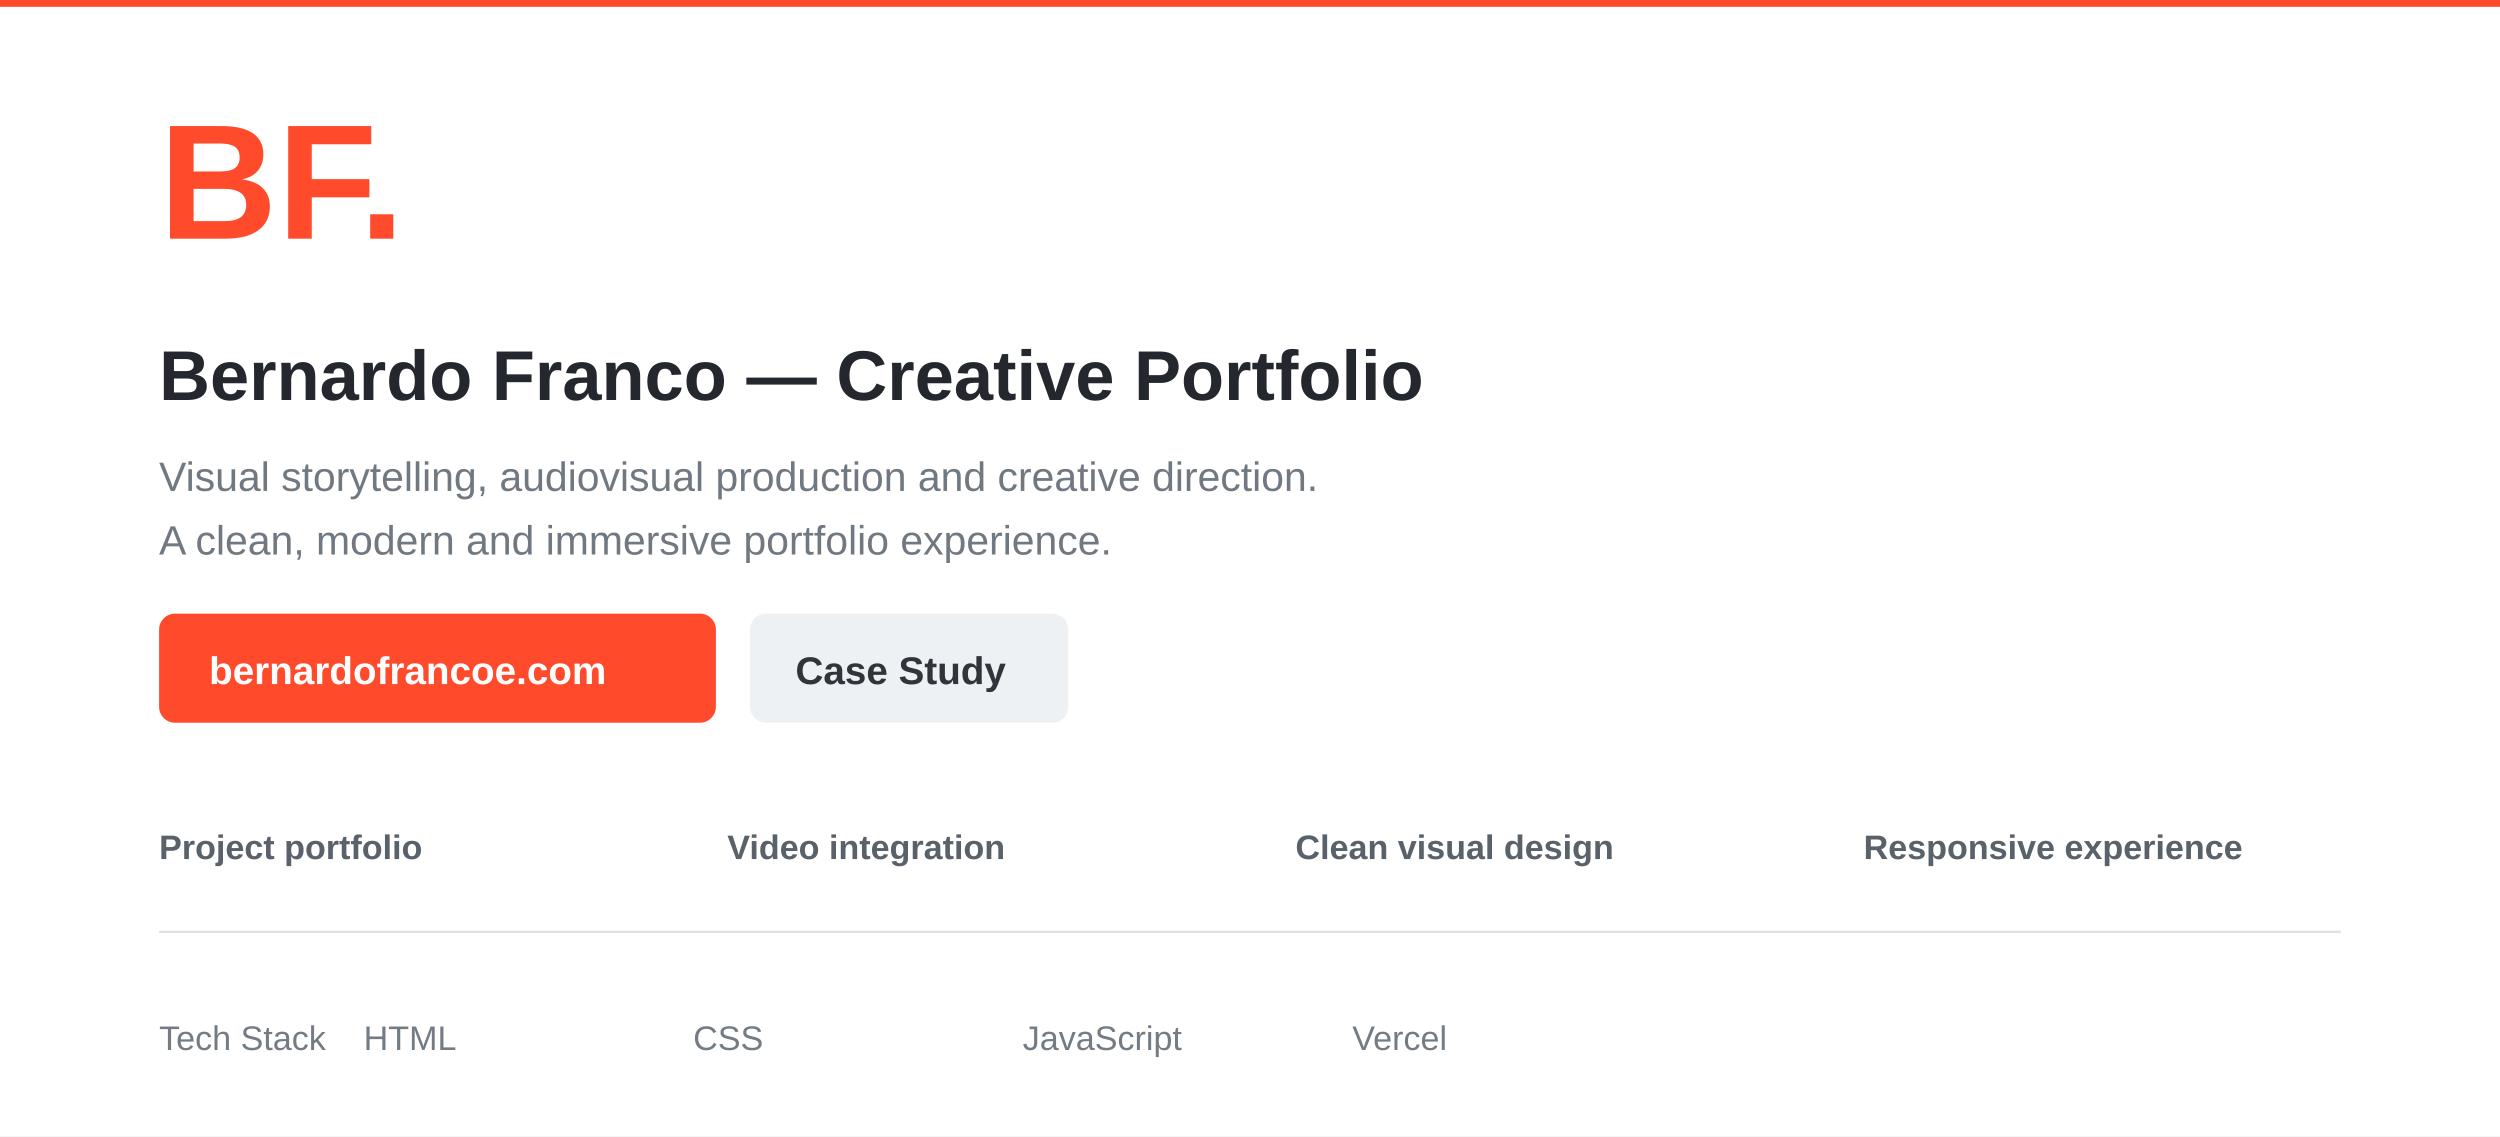
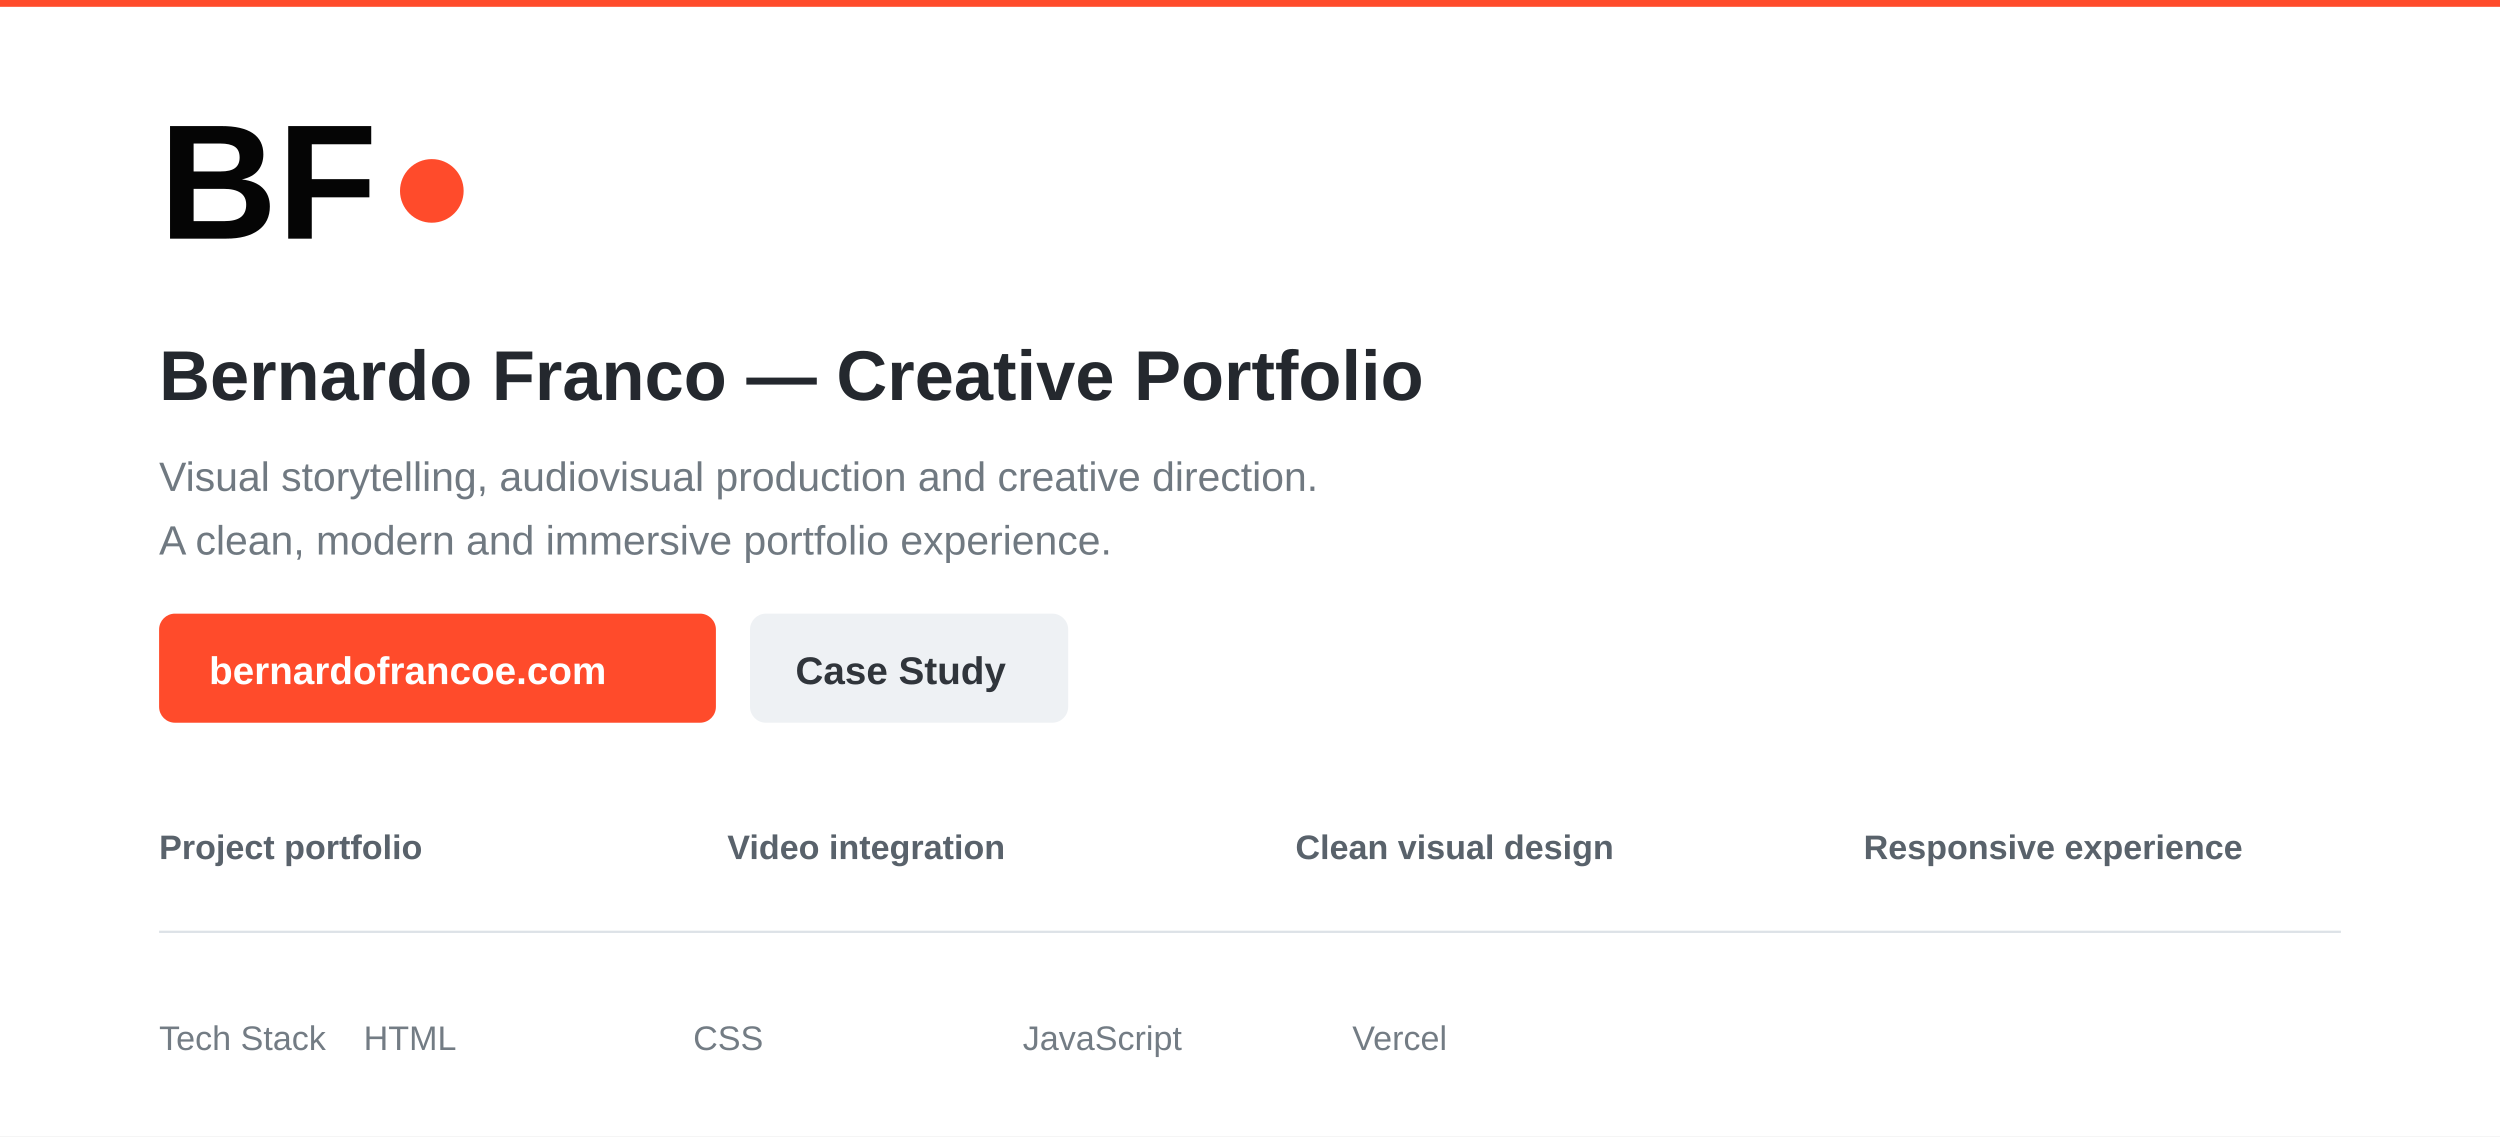
<svg xmlns="http://www.w3.org/2000/svg" width="1100" height="500" viewBox="0 0 1100 500">
  <style>.title{font:700 31px Arial,sans-serif;fill:#24282e}.desc{font:18px Arial,sans-serif;fill:#707981}.cap{font:600 15px Arial,sans-serif;fill:#59626b}.stack{font:15px Arial,sans-serif;fill:#737c84}.btn{font:700 17px Arial,sans-serif}.logo{font:700 72px Arial,sans-serif;fill:#FF4B2B}</style>
  <rect width="1100" height="500" fill="#fff" />
  <rect x="0" width="1100" height="3" fill="#FF4B2B" />
-   <text x="70" y="105" class="logo">BF.</text>
+   <text x="70" y="105" style="font:900 72px Arial,sans-serif;fill:#050505">BF</text>
+   <circle cx="190" cy="84" r="14" fill="#FF4B2B" />
  <text x="70" y="176" class="title">Bernardo Franco — Creative Portfolio</text>
  <text x="70" y="216" class="desc">Visual storytelling, audiovisual production and creative direction.</text>
  <text x="70" y="244" class="desc">A clean, modern and immersive portfolio experience.</text>
  <rect x="70" y="270" width="245" height="48" rx="7" fill="#FF4B2B" />
  <text x="92" y="301" class="btn" fill="#fff">bernardofrancoe.com</text>
  <rect x="330" y="270" width="140" height="48" rx="7" fill="#EEF1F4" />
  <text x="350" y="301" class="btn" fill="#30353B">Case Study</text>
  <text x="70" y="378" class="cap">Project portfolio</text>
  <text x="320" y="378" class="cap">Video integration</text>
  <text x="570" y="378" class="cap">Clean visual design</text>
  <text x="820" y="378" class="cap">Responsive experience</text>
  <line x1="70" y1="410" x2="1030" y2="410" stroke="#DDE2E7" />
  <text x="70" y="462" class="stack">Tech Stack</text>
  <text x="160" y="462" class="stack">HTML</text>
  <text x="305" y="462" class="stack">CSS</text>
  <text x="450" y="462" class="stack">JavaScript</text>
  <text x="595" y="462" class="stack">Vercel</text>
</svg>
